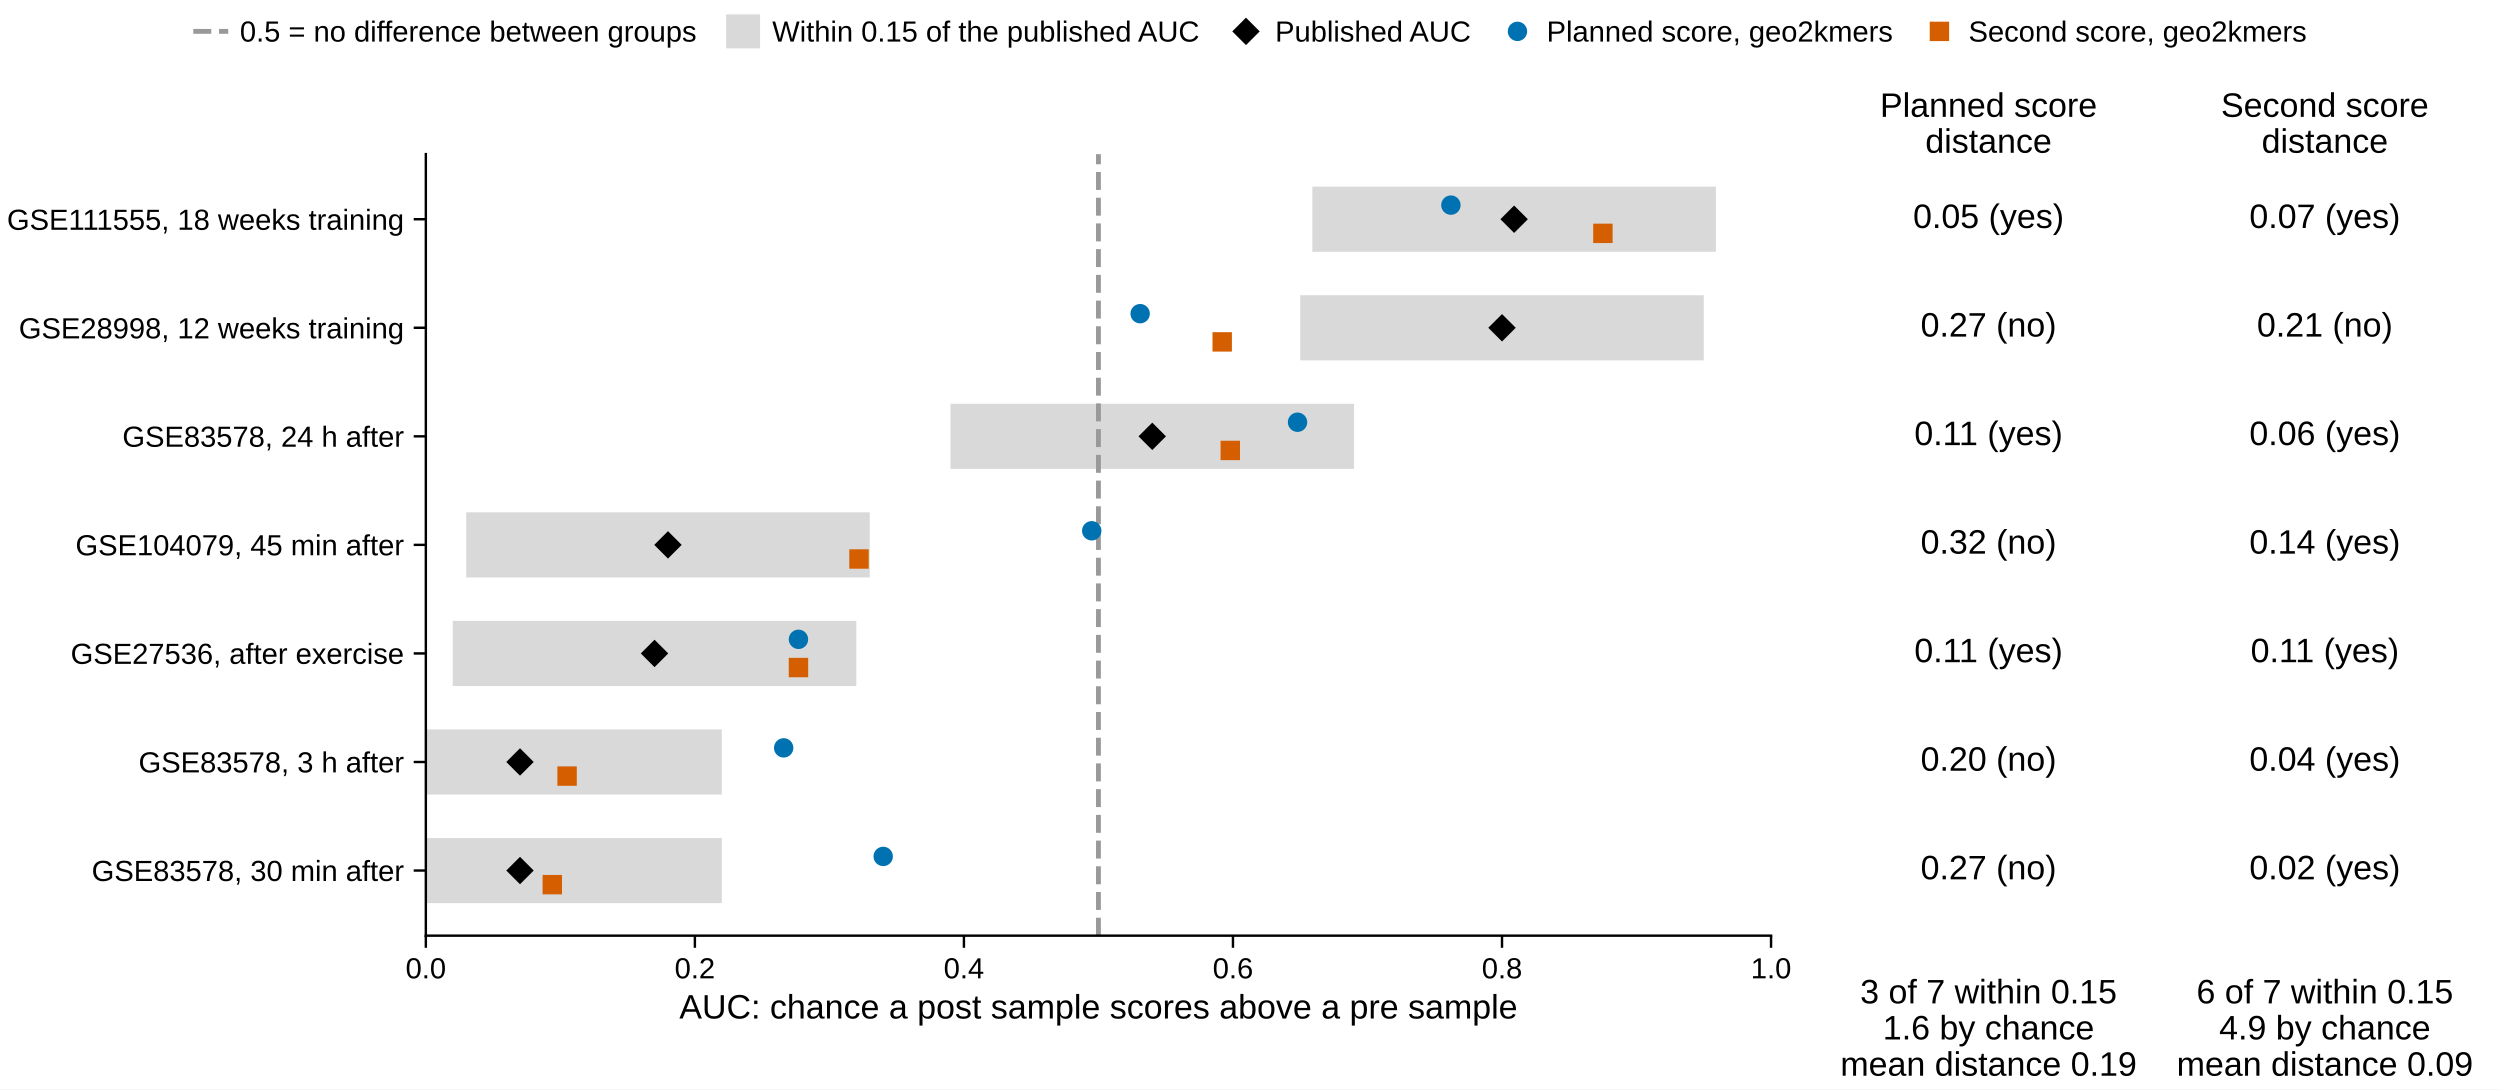
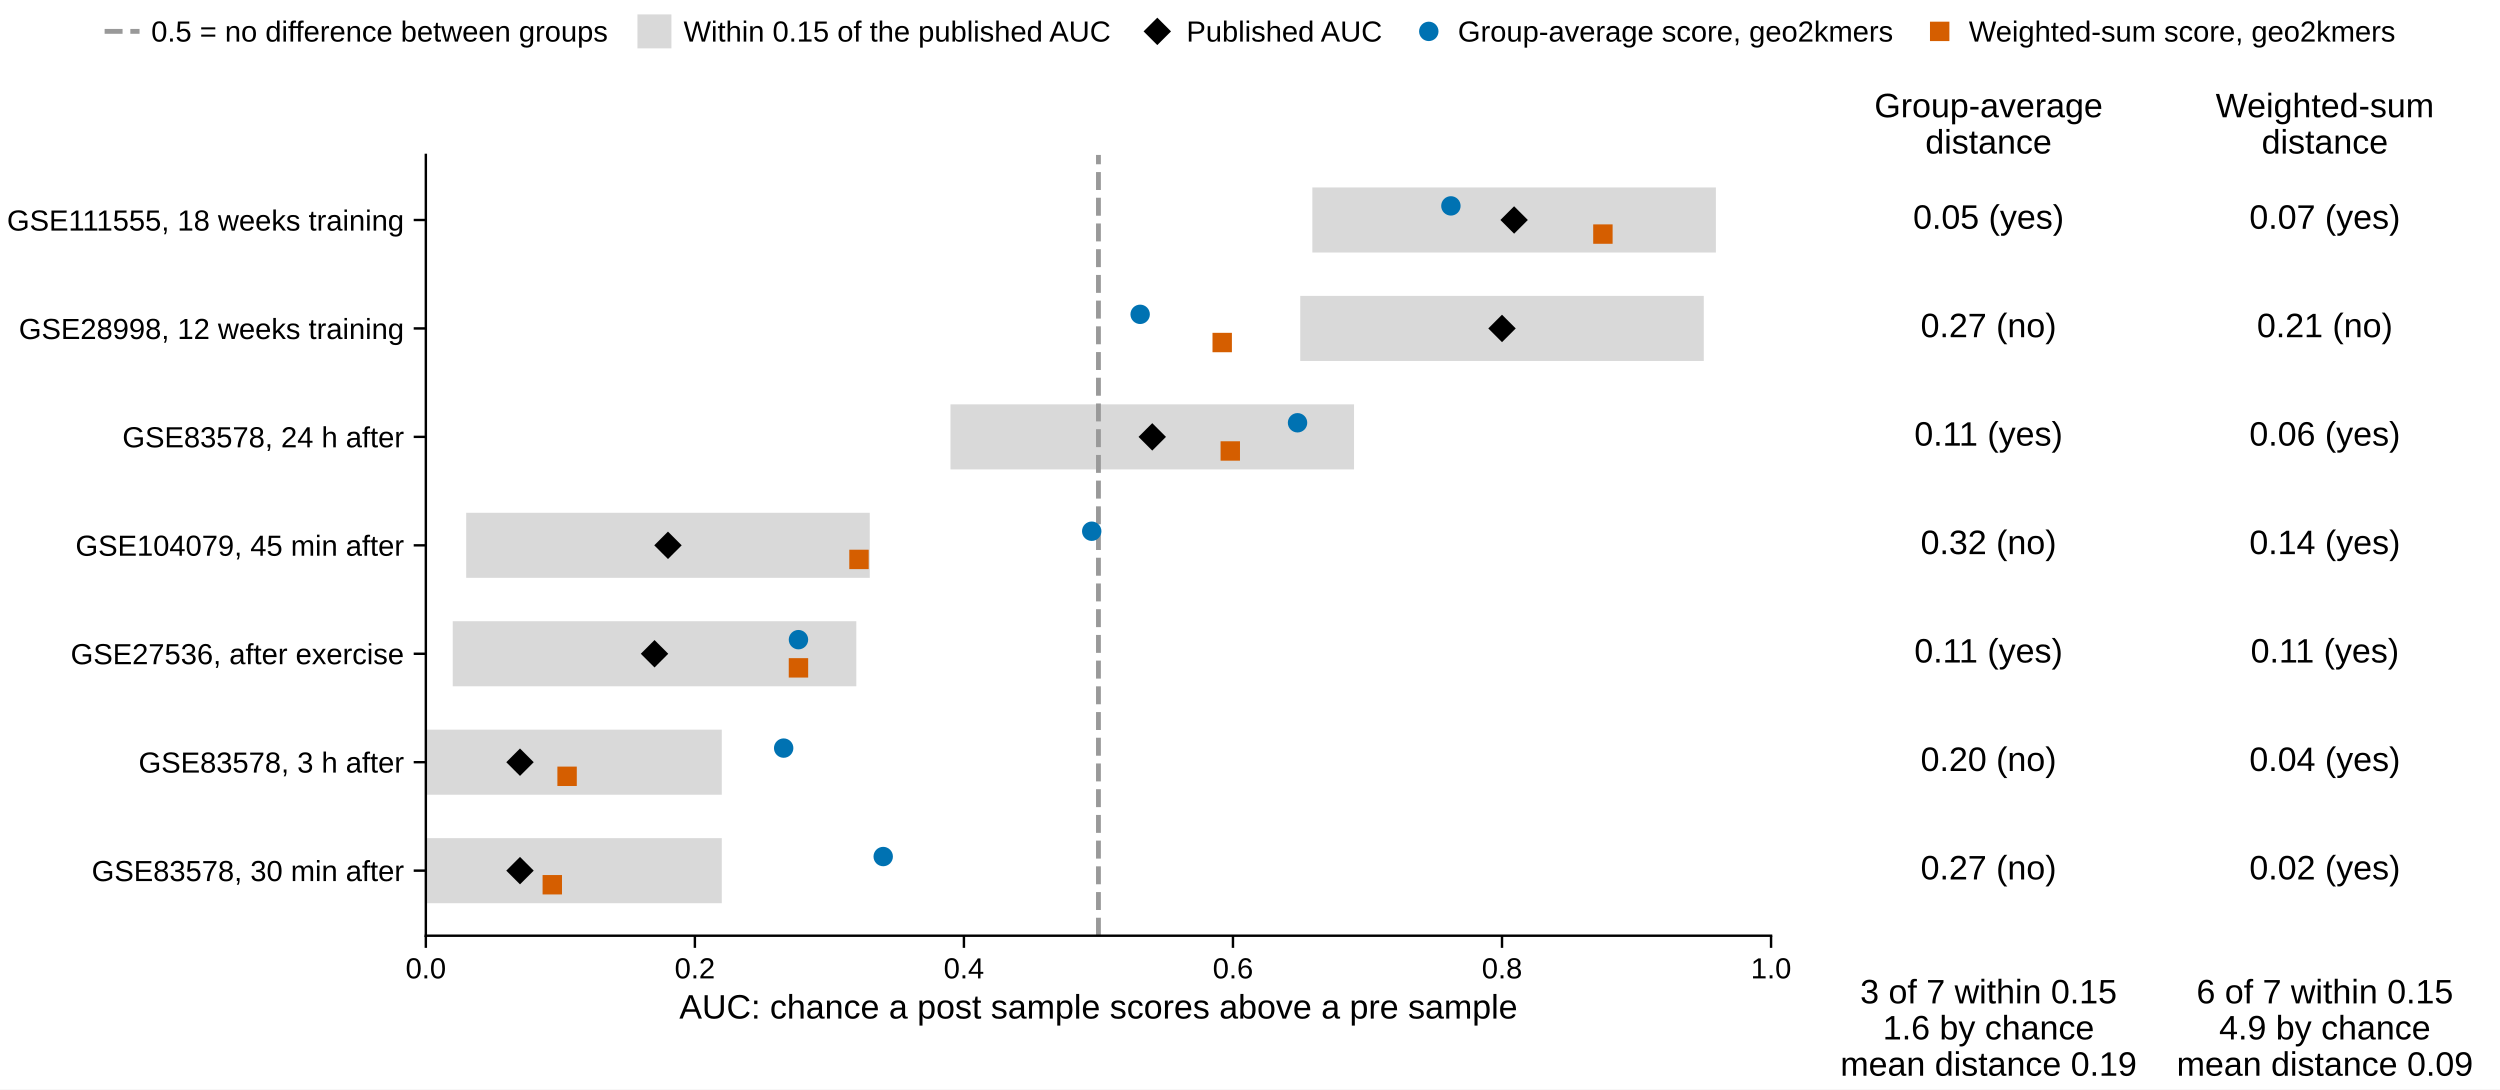
- <svg xmlns="http://www.w3.org/2000/svg" xmlns:xlink="http://www.w3.org/1999/xlink" width="515.28pt" height="224.557pt" viewBox="0 0 515.28 224.557" version="1.1">
+ <svg xmlns="http://www.w3.org/2000/svg" xmlns:xlink="http://www.w3.org/1999/xlink" width="515.28pt" height="224.558pt" viewBox="0 0 515.28 224.558" version="1.1">
  <defs>
    <style type="text/css">*{stroke-linejoin: round; stroke-linecap: butt}</style>
  </defs>
  <g id="figure_1">
    <g id="patch_1">
-       <path d="M 0 224.557  L 515.28 224.557  L 515.28 0  L 0 0  z " style="fill: #ffffff" />
+       <path d="M 0 224.558  L 515.28 224.558  L 515.28 0  L 0 0  z " style="fill: #ffffff" />
    </g>
    <g id="axes_1">
      <g id="patch_2">
-         <path d="M 87.77 192.852  L 365.036 192.852  L 365.036 31.763  L 87.77 31.763  z " style="fill: #ffffff" />
+         <path d="M 87.77 192.861  L 365.036 192.861  L 365.036 31.931  L 87.77 31.931  z " style="fill: #ffffff" />
      </g>
      <g id="patch_3">
-         <path d="M 270.488 51.899  L 353.668 51.899  L 353.668 38.475  L 270.488 38.475  z " clip-path="url(#pff349a19fa)" style="fill: #d9d9d9" />
+         <path d="M 270.488 52.048  L 353.668 52.048  L 353.668 38.637  L 270.488 38.637  z " clip-path="url(#pc246e6e923)" style="fill: #d9d9d9" />
      </g>
      <g id="patch_4">
-         <path d="M 267.993 74.272  L 351.173 74.272  L 351.173 60.848  L 267.993 60.848  z " clip-path="url(#pff349a19fa)" style="fill: #d9d9d9" />
+         <path d="M 267.993 74.399  L 351.173 74.399  L 351.173 60.988  L 267.993 60.988  z " clip-path="url(#pc246e6e923)" style="fill: #d9d9d9" />
      </g>
      <g id="patch_5">
-         <path d="M 195.904 96.646  L 279.083 96.646  L 279.083 83.222  L 195.904 83.222  z " clip-path="url(#pff349a19fa)" style="fill: #d9d9d9" />
+         <path d="M 195.904 96.75  L 279.083 96.75  L 279.083 83.339  L 195.904 83.339  z " clip-path="url(#pc246e6e923)" style="fill: #d9d9d9" />
      </g>
      <g id="patch_6">
-         <path d="M 96.088 119.019  L 179.268 119.019  L 179.268 105.595  L 96.088 105.595  z " clip-path="url(#pff349a19fa)" style="fill: #d9d9d9" />
+         <path d="M 96.088 119.102  L 179.268 119.102  L 179.268 105.691  L 96.088 105.691  z " clip-path="url(#pc246e6e923)" style="fill: #d9d9d9" />
      </g>
      <g id="patch_7">
-         <path d="M 93.315 141.393  L 176.495 141.393  L 176.495 127.969  L 93.315 127.969  z " clip-path="url(#pff349a19fa)" style="fill: #d9d9d9" />
+         <path d="M 93.315 141.453  L 176.495 141.453  L 176.495 128.042  L 93.315 128.042  z " clip-path="url(#pc246e6e923)" style="fill: #d9d9d9" />
      </g>
      <g id="patch_8">
-         <path d="M 87.77 163.766  L 148.768 163.766  L 148.768 150.342  L 87.77 150.342  z " clip-path="url(#pff349a19fa)" style="fill: #d9d9d9" />
+         <path d="M 87.77 163.804  L 148.768 163.804  L 148.768 150.393  L 87.77 150.393  z " clip-path="url(#pc246e6e923)" style="fill: #d9d9d9" />
      </g>
      <g id="patch_9">
-         <path d="M 87.77 186.14  L 148.768 186.14  L 148.768 172.716  L 87.77 172.716  z " clip-path="url(#pff349a19fa)" style="fill: #d9d9d9" />
+         <path d="M 87.77 186.156  L 148.768 186.156  L 148.768 172.745  L 87.77 172.745  z " clip-path="url(#pc246e6e923)" style="fill: #d9d9d9" />
      </g>
      <g id="matplotlib.axis_1">
        <g id="xtick_1">
          <g id="line2d_1">
            <defs>
-               <path id="m926319a9dc" d="M 0 0  L 0 2.5  " style="stroke: #000000; stroke-width: 0.5" />
+               <path id="mb310604eff" d="M 0 0  L 0 2.5  " style="stroke: #000000; stroke-width: 0.5" />
            </defs>
            <g>
-               <use xlink:href="#m926319a9dc" x="87.77" y="192.852" style="stroke: #000000; stroke-width: 0.5" />
+               <use xlink:href="#mb310604eff" x="87.77" y="192.861" style="stroke: #000000; stroke-width: 0.5" />
            </g>
          </g>
          <g id="text_1">
-             <text style="font-size: 6px; font-family: 'Arial', 'Helvetica', 'Liberation Sans', 'DejaVu Sans', sans-serif; text-anchor: middle" x="87.77" y="201.646" transform="rotate(-0 87.76969 201.6464)">0.0</text>
+             <text style="font-size: 6px; font-family: 'Arial', 'Helvetica', 'Liberation Sans', 'DejaVu Sans', sans-serif; text-anchor: middle" x="87.77" y="201.656" transform="rotate(-0 87.76969 201.6557)">0.0</text>
          </g>
        </g>
        <g id="xtick_2">
          <g id="line2d_2">
            <g>
-               <use xlink:href="#m926319a9dc" x="143.223" y="192.852" style="stroke: #000000; stroke-width: 0.5" />
+               <use xlink:href="#mb310604eff" x="143.223" y="192.861" style="stroke: #000000; stroke-width: 0.5" />
            </g>
          </g>
          <g id="text_2">
-             <text style="font-size: 6px; font-family: 'Arial', 'Helvetica', 'Liberation Sans', 'DejaVu Sans', sans-serif; text-anchor: middle" x="143.223" y="201.646" transform="rotate(-0 143.2229 201.6464)">0.2</text>
+             <text style="font-size: 6px; font-family: 'Arial', 'Helvetica', 'Liberation Sans', 'DejaVu Sans', sans-serif; text-anchor: middle" x="143.223" y="201.656" transform="rotate(-0 143.2229 201.6557)">0.2</text>
          </g>
        </g>
        <g id="xtick_3">
          <g id="line2d_3">
            <g>
-               <use xlink:href="#m926319a9dc" x="198.676" y="192.852" style="stroke: #000000; stroke-width: 0.5" />
+               <use xlink:href="#mb310604eff" x="198.676" y="192.861" style="stroke: #000000; stroke-width: 0.5" />
            </g>
          </g>
          <g id="text_3">
-             <text style="font-size: 6px; font-family: 'Arial', 'Helvetica', 'Liberation Sans', 'DejaVu Sans', sans-serif; text-anchor: middle" x="198.676" y="201.646" transform="rotate(-0 198.6762 201.6464)">0.4</text>
+             <text style="font-size: 6px; font-family: 'Arial', 'Helvetica', 'Liberation Sans', 'DejaVu Sans', sans-serif; text-anchor: middle" x="198.676" y="201.656" transform="rotate(-0 198.6762 201.6557)">0.4</text>
          </g>
        </g>
        <g id="xtick_4">
          <g id="line2d_4">
            <g>
-               <use xlink:href="#m926319a9dc" x="254.129" y="192.852" style="stroke: #000000; stroke-width: 0.5" />
+               <use xlink:href="#mb310604eff" x="254.129" y="192.861" style="stroke: #000000; stroke-width: 0.5" />
            </g>
          </g>
          <g id="text_4">
-             <text style="font-size: 6px; font-family: 'Arial', 'Helvetica', 'Liberation Sans', 'DejaVu Sans', sans-serif; text-anchor: middle" x="254.129" y="201.646" transform="rotate(-0 254.1294 201.6464)">0.6</text>
+             <text style="font-size: 6px; font-family: 'Arial', 'Helvetica', 'Liberation Sans', 'DejaVu Sans', sans-serif; text-anchor: middle" x="254.129" y="201.656" transform="rotate(-0 254.1294 201.6557)">0.6</text>
          </g>
        </g>
        <g id="xtick_5">
          <g id="line2d_5">
            <g>
-               <use xlink:href="#m926319a9dc" x="309.583" y="192.852" style="stroke: #000000; stroke-width: 0.5" />
+               <use xlink:href="#mb310604eff" x="309.583" y="192.861" style="stroke: #000000; stroke-width: 0.5" />
            </g>
          </g>
          <g id="text_5">
-             <text style="font-size: 6px; font-family: 'Arial', 'Helvetica', 'Liberation Sans', 'DejaVu Sans', sans-serif; text-anchor: middle" x="309.583" y="201.646" transform="rotate(-0 309.5827 201.6464)">0.8</text>
+             <text style="font-size: 6px; font-family: 'Arial', 'Helvetica', 'Liberation Sans', 'DejaVu Sans', sans-serif; text-anchor: middle" x="309.583" y="201.656" transform="rotate(-0 309.5827 201.6557)">0.8</text>
          </g>
        </g>
        <g id="xtick_6">
          <g id="line2d_6">
            <g>
-               <use xlink:href="#m926319a9dc" x="365.036" y="192.852" style="stroke: #000000; stroke-width: 0.5" />
+               <use xlink:href="#mb310604eff" x="365.036" y="192.861" style="stroke: #000000; stroke-width: 0.5" />
            </g>
          </g>
          <g id="text_6">
-             <text style="font-size: 6px; font-family: 'Arial', 'Helvetica', 'Liberation Sans', 'DejaVu Sans', sans-serif; text-anchor: middle" x="365.036" y="201.646" transform="rotate(-0 365.0359 201.6464)">1.0</text>
+             <text style="font-size: 6px; font-family: 'Arial', 'Helvetica', 'Liberation Sans', 'DejaVu Sans', sans-serif; text-anchor: middle" x="365.036" y="201.656" transform="rotate(-0 365.0359 201.6557)">1.0</text>
          </g>
        </g>
        <g id="text_7">
-           <text style="font-size: 7px; font-family: 'Arial', 'Helvetica', 'Liberation Sans', 'DejaVu Sans', sans-serif; text-anchor: middle" x="226.403" y="209.935" transform="rotate(-0 226.4028 209.9347)">AUC: chance a post sample scores above a pre sample</text>
+           <text style="font-size: 7px; font-family: 'Arial', 'Helvetica', 'Liberation Sans', 'DejaVu Sans', sans-serif; text-anchor: middle" x="226.403" y="209.944" transform="rotate(-0 226.4028 209.944)">AUC: chance a post sample scores above a pre sample</text>
        </g>
      </g>
      <g id="matplotlib.axis_2">
        <g id="ytick_1">
          <g id="line2d_7">
            <defs>
-               <path id="m11c00eb691" d="M 0 0  L -2.5 0  " style="stroke: #000000; stroke-width: 0.5" />
+               <path id="md33f26f064" d="M 0 0  L -2.5 0  " style="stroke: #000000; stroke-width: 0.5" />
            </defs>
            <g>
-               <use xlink:href="#m11c00eb691" x="87.77" y="45.187" style="stroke: #000000; stroke-width: 0.5" />
+               <use xlink:href="#md33f26f064" x="87.77" y="45.342" style="stroke: #000000; stroke-width: 0.5" />
            </g>
          </g>
          <g id="text_8">
-             <text style="font-size: 6px; font-family: 'Arial', 'Helvetica', 'Liberation Sans', 'DejaVu Sans', sans-serif; text-anchor: end" x="83.27" y="47.371" transform="rotate(-0 83.26969 47.37089)">GSE111555, 18 weeks training</text>
+             <text style="font-size: 6px; font-family: 'Arial', 'Helvetica', 'Liberation Sans', 'DejaVu Sans', sans-serif; text-anchor: end" x="83.27" y="47.526" transform="rotate(-0 83.26969 47.52613)">GSE111555, 18 weeks training</text>
          </g>
        </g>
        <g id="ytick_2">
          <g id="line2d_8">
            <g>
-               <use xlink:href="#m11c00eb691" x="87.77" y="67.56" style="stroke: #000000; stroke-width: 0.5" />
+               <use xlink:href="#md33f26f064" x="87.77" y="67.694" style="stroke: #000000; stroke-width: 0.5" />
            </g>
          </g>
          <g id="text_9">
-             <text style="font-size: 6px; font-family: 'Arial', 'Helvetica', 'Liberation Sans', 'DejaVu Sans', sans-serif; text-anchor: end" x="83.27" y="69.744" transform="rotate(-0 83.26969 69.74434)">GSE28998, 12 weeks training</text>
+             <text style="font-size: 6px; font-family: 'Arial', 'Helvetica', 'Liberation Sans', 'DejaVu Sans', sans-serif; text-anchor: end" x="83.27" y="69.877" transform="rotate(-0 83.26969 69.87746)">GSE28998, 12 weeks training</text>
          </g>
        </g>
        <g id="ytick_3">
          <g id="line2d_9">
            <g>
-               <use xlink:href="#m11c00eb691" x="87.77" y="89.934" style="stroke: #000000; stroke-width: 0.5" />
+               <use xlink:href="#md33f26f064" x="87.77" y="90.045" style="stroke: #000000; stroke-width: 0.5" />
            </g>
          </g>
          <g id="text_10">
-             <text style="font-size: 6px; font-family: 'Arial', 'Helvetica', 'Liberation Sans', 'DejaVu Sans', sans-serif; text-anchor: end" x="83.27" y="92.081" transform="rotate(-0 83.26969 92.08122)">GSE83578, 24 h after</text>
+             <text style="font-size: 6px; font-family: 'Arial', 'Helvetica', 'Liberation Sans', 'DejaVu Sans', sans-serif; text-anchor: end" x="83.27" y="92.192" transform="rotate(-0 83.26969 92.19223)">GSE83578, 24 h after</text>
          </g>
        </g>
        <g id="ytick_4">
          <g id="line2d_10">
            <g>
-               <use xlink:href="#m11c00eb691" x="87.77" y="112.307" style="stroke: #000000; stroke-width: 0.5" />
+               <use xlink:href="#md33f26f064" x="87.77" y="112.396" style="stroke: #000000; stroke-width: 0.5" />
            </g>
          </g>
          <g id="text_11">
-             <text style="font-size: 6px; font-family: 'Arial', 'Helvetica', 'Liberation Sans', 'DejaVu Sans', sans-serif; text-anchor: end" x="83.27" y="114.455" transform="rotate(-0 83.26969 114.4547)">GSE104079, 45 min after</text>
+             <text style="font-size: 6px; font-family: 'Arial', 'Helvetica', 'Liberation Sans', 'DejaVu Sans', sans-serif; text-anchor: end" x="83.27" y="114.544" transform="rotate(-0 83.26969 114.5436)">GSE104079, 45 min after</text>
          </g>
        </g>
        <g id="ytick_5">
          <g id="line2d_11">
            <g>
-               <use xlink:href="#m11c00eb691" x="87.77" y="134.681" style="stroke: #000000; stroke-width: 0.5" />
+               <use xlink:href="#md33f26f064" x="87.77" y="134.748" style="stroke: #000000; stroke-width: 0.5" />
            </g>
          </g>
          <g id="text_12">
-             <text style="font-size: 6px; font-family: 'Arial', 'Helvetica', 'Liberation Sans', 'DejaVu Sans', sans-serif; text-anchor: end" x="83.27" y="136.828" transform="rotate(-0 83.26969 136.8281)">GSE27536, after exercise</text>
+             <text style="font-size: 6px; font-family: 'Arial', 'Helvetica', 'Liberation Sans', 'DejaVu Sans', sans-serif; text-anchor: end" x="83.27" y="136.895" transform="rotate(-0 83.26969 136.8949)">GSE27536, after exercise</text>
          </g>
        </g>
        <g id="ytick_6">
          <g id="line2d_12">
            <g>
-               <use xlink:href="#m11c00eb691" x="87.77" y="157.054" style="stroke: #000000; stroke-width: 0.5" />
+               <use xlink:href="#md33f26f064" x="87.77" y="157.099" style="stroke: #000000; stroke-width: 0.5" />
            </g>
          </g>
          <g id="text_13">
-             <text style="font-size: 6px; font-family: 'Arial', 'Helvetica', 'Liberation Sans', 'DejaVu Sans', sans-serif; text-anchor: end" x="83.27" y="159.202" transform="rotate(-0 83.26969 159.2016)">GSE83578, 3 h after</text>
+             <text style="font-size: 6px; font-family: 'Arial', 'Helvetica', 'Liberation Sans', 'DejaVu Sans', sans-serif; text-anchor: end" x="83.27" y="159.246" transform="rotate(-0 83.26969 159.2462)">GSE83578, 3 h after</text>
          </g>
        </g>
        <g id="ytick_7">
          <g id="line2d_13">
            <g>
-               <use xlink:href="#m11c00eb691" x="87.77" y="179.428" style="stroke: #000000; stroke-width: 0.5" />
+               <use xlink:href="#md33f26f064" x="87.77" y="179.45" style="stroke: #000000; stroke-width: 0.5" />
            </g>
          </g>
          <g id="text_14">
-             <text style="font-size: 6px; font-family: 'Arial', 'Helvetica', 'Liberation Sans', 'DejaVu Sans', sans-serif; text-anchor: end" x="83.27" y="181.575" transform="rotate(-0 83.26969 181.575)">GSE83578, 30 min after</text>
+             <text style="font-size: 6px; font-family: 'Arial', 'Helvetica', 'Liberation Sans', 'DejaVu Sans', sans-serif; text-anchor: end" x="83.27" y="181.598" transform="rotate(-0 83.26969 181.5976)">GSE83578, 30 min after</text>
          </g>
        </g>
      </g>
      <g id="line2d_14">
-         <path d="M 226.403 192.852  L 226.403 31.763  " clip-path="url(#pff349a19fa)" style="fill: none; stroke-dasharray: 3.7,1.6; stroke-dashoffset: 0; stroke: #999999" />
+         <path d="M 226.403 192.861  L 226.403 31.931  " clip-path="url(#pc246e6e923)" style="fill: none; stroke-dasharray: 3.7,1.6; stroke-dashoffset: 0; stroke: #999999" />
      </g>
      <g id="line2d_15" />
      <g id="patch_10">
-         <path d="M 87.77 192.852  L 87.77 31.763  " style="fill: none; stroke: #000000; stroke-width: 0.5; stroke-linejoin: miter; stroke-linecap: square" />
+         <path d="M 87.77 192.861  L 87.77 31.931  " style="fill: none; stroke: #000000; stroke-width: 0.5; stroke-linejoin: miter; stroke-linecap: square" />
      </g>
      <g id="patch_11">
-         <path d="M 87.77 192.852  L 365.036 192.852  " style="fill: none; stroke: #000000; stroke-width: 0.5; stroke-linejoin: miter; stroke-linecap: square" />
+         <path d="M 87.77 192.861  L 365.036 192.861  " style="fill: none; stroke: #000000; stroke-width: 0.5; stroke-linejoin: miter; stroke-linecap: square" />
      </g>
      <g id="line2d_16">
        <defs>
-           <path id="m6cdab19cca" d="M -0 2.121  L 2.121 0  L 0 -2.121  L -2.121 -0  z " style="stroke: #000000; stroke-linejoin: miter" />
+           <path id="me25814a7dd" d="M -0 2.121  L 2.121 0  L 0 -2.121  L -2.121 -0  z " style="stroke: #000000; stroke-linejoin: miter" />
        </defs>
-         <g clip-path="url(#pff349a19fa)">
-           <use xlink:href="#m6cdab19cca" x="312.078" y="45.187" style="stroke: #000000; stroke-linejoin: miter" />
-           <use xlink:href="#m6cdab19cca" x="309.583" y="67.56" style="stroke: #000000; stroke-linejoin: miter" />
-           <use xlink:href="#m6cdab19cca" x="237.493" y="89.934" style="stroke: #000000; stroke-linejoin: miter" />
-           <use xlink:href="#m6cdab19cca" x="137.678" y="112.307" style="stroke: #000000; stroke-linejoin: miter" />
-           <use xlink:href="#m6cdab19cca" x="134.905" y="134.681" style="stroke: #000000; stroke-linejoin: miter" />
-           <use xlink:href="#m6cdab19cca" x="107.178" y="157.054" style="stroke: #000000; stroke-linejoin: miter" />
-           <use xlink:href="#m6cdab19cca" x="107.178" y="179.428" style="stroke: #000000; stroke-linejoin: miter" />
+         <g clip-path="url(#pc246e6e923)">
+           <use xlink:href="#me25814a7dd" x="312.078" y="45.342" style="stroke: #000000; stroke-linejoin: miter" />
+           <use xlink:href="#me25814a7dd" x="309.583" y="67.694" style="stroke: #000000; stroke-linejoin: miter" />
+           <use xlink:href="#me25814a7dd" x="237.493" y="90.045" style="stroke: #000000; stroke-linejoin: miter" />
+           <use xlink:href="#me25814a7dd" x="137.678" y="112.396" style="stroke: #000000; stroke-linejoin: miter" />
+           <use xlink:href="#me25814a7dd" x="134.905" y="134.748" style="stroke: #000000; stroke-linejoin: miter" />
+           <use xlink:href="#me25814a7dd" x="107.178" y="157.099" style="stroke: #000000; stroke-linejoin: miter" />
+           <use xlink:href="#me25814a7dd" x="107.178" y="179.45" style="stroke: #000000; stroke-linejoin: miter" />
        </g>
      </g>
      <g id="line2d_17">
        <defs>
-           <path id="m45f12909e3" d="M 0 1.5  C 0.398 1.5 0.779 1.342 1.061 1.061  C 1.342 0.779 1.5 0.398 1.5 0  C 1.5 -0.398 1.342 -0.779 1.061 -1.061  C 0.779 -1.342 0.398 -1.5 0 -1.5  C -0.398 -1.5 -0.779 -1.342 -1.061 -1.061  C -1.342 -0.779 -1.5 -0.398 -1.5 0  C -1.5 0.398 -1.342 0.779 -1.061 1.061  C -0.779 1.342 -0.398 1.5 0 1.5  z " style="stroke: #0072b2" />
+           <path id="md3bc82360c" d="M 0 1.5  C 0.398 1.5 0.779 1.342 1.061 1.061  C 1.342 0.779 1.5 0.398 1.5 0  C 1.5 -0.398 1.342 -0.779 1.061 -1.061  C 0.779 -1.342 0.398 -1.5 0 -1.5  C -0.398 -1.5 -0.779 -1.342 -1.061 -1.061  C -1.342 -0.779 -1.5 -0.398 -1.5 0  C -1.5 0.398 -1.342 0.779 -1.061 1.061  C -0.779 1.342 -0.398 1.5 0 1.5  z " style="stroke: #0072b2" />
        </defs>
-         <g clip-path="url(#pff349a19fa)">
-           <use xlink:href="#m45f12909e3" x="299.047" y="42.278" style="fill: #0072b2; stroke: #0072b2" />
-           <use xlink:href="#m45f12909e3" x="234.998" y="64.652" style="fill: #0072b2; stroke: #0072b2" />
-           <use xlink:href="#m45f12909e3" x="267.438" y="87.025" style="fill: #0072b2; stroke: #0072b2" />
-           <use xlink:href="#m45f12909e3" x="225.016" y="109.399" style="fill: #0072b2; stroke: #0072b2" />
-           <use xlink:href="#m45f12909e3" x="164.572" y="131.772" style="fill: #0072b2; stroke: #0072b2" />
-           <use xlink:href="#m45f12909e3" x="161.523" y="154.146" style="fill: #0072b2; stroke: #0072b2" />
-           <use xlink:href="#m45f12909e3" x="182.04" y="176.519" style="fill: #0072b2; stroke: #0072b2" />
+         <g clip-path="url(#pc246e6e923)">
+           <use xlink:href="#md3bc82360c" x="299.047" y="42.437" style="fill: #0072b2; stroke: #0072b2" />
+           <use xlink:href="#md3bc82360c" x="234.998" y="64.788" style="fill: #0072b2; stroke: #0072b2" />
+           <use xlink:href="#md3bc82360c" x="267.438" y="87.139" style="fill: #0072b2; stroke: #0072b2" />
+           <use xlink:href="#md3bc82360c" x="225.016" y="109.491" style="fill: #0072b2; stroke: #0072b2" />
+           <use xlink:href="#md3bc82360c" x="164.572" y="131.842" style="fill: #0072b2; stroke: #0072b2" />
+           <use xlink:href="#md3bc82360c" x="161.523" y="154.193" style="fill: #0072b2; stroke: #0072b2" />
+           <use xlink:href="#md3bc82360c" x="182.04" y="176.545" style="fill: #0072b2; stroke: #0072b2" />
        </g>
      </g>
      <g id="line2d_18">
        <defs>
-           <path id="m4da8d83ba0" d="M -1.5 1.5  L 1.5 1.5  L 1.5 -1.5  L -1.5 -1.5  z " style="stroke: #d55e00; stroke-linejoin: miter" />
+           <path id="m3e219c9a07" d="M -1.5 1.5  L 1.5 1.5  L 1.5 -1.5  L -1.5 -1.5  z " style="stroke: #d55e00; stroke-linejoin: miter" />
        </defs>
-         <g clip-path="url(#pff349a19fa)">
-           <use xlink:href="#m4da8d83ba0" x="330.378" y="48.096" style="fill: #d55e00; stroke: #d55e00; stroke-linejoin: miter" />
-           <use xlink:href="#m4da8d83ba0" x="251.911" y="70.469" style="fill: #d55e00; stroke: #d55e00; stroke-linejoin: miter" />
-           <use xlink:href="#m4da8d83ba0" x="253.575" y="92.842" style="fill: #d55e00; stroke: #d55e00; stroke-linejoin: miter" />
-           <use xlink:href="#m4da8d83ba0" x="177.049" y="115.216" style="fill: #d55e00; stroke: #d55e00; stroke-linejoin: miter" />
-           <use xlink:href="#m4da8d83ba0" x="164.572" y="137.589" style="fill: #d55e00; stroke: #d55e00; stroke-linejoin: miter" />
-           <use xlink:href="#m4da8d83ba0" x="116.883" y="159.963" style="fill: #d55e00; stroke: #d55e00; stroke-linejoin: miter" />
-           <use xlink:href="#m4da8d83ba0" x="113.833" y="182.336" style="fill: #d55e00; stroke: #d55e00; stroke-linejoin: miter" />
+         <g clip-path="url(#pc246e6e923)">
+           <use xlink:href="#m3e219c9a07" x="330.378" y="48.248" style="fill: #d55e00; stroke: #d55e00; stroke-linejoin: miter" />
+           <use xlink:href="#m3e219c9a07" x="251.911" y="70.599" style="fill: #d55e00; stroke: #d55e00; stroke-linejoin: miter" />
+           <use xlink:href="#m3e219c9a07" x="253.575" y="92.951" style="fill: #d55e00; stroke: #d55e00; stroke-linejoin: miter" />
+           <use xlink:href="#m3e219c9a07" x="177.049" y="115.302" style="fill: #d55e00; stroke: #d55e00; stroke-linejoin: miter" />
+           <use xlink:href="#m3e219c9a07" x="164.572" y="137.653" style="fill: #d55e00; stroke: #d55e00; stroke-linejoin: miter" />
+           <use xlink:href="#m3e219c9a07" x="116.883" y="160.005" style="fill: #d55e00; stroke: #d55e00; stroke-linejoin: miter" />
+           <use xlink:href="#m3e219c9a07" x="113.833" y="182.356" style="fill: #d55e00; stroke: #d55e00; stroke-linejoin: miter" />
        </g>
      </g>
    </g>
    <g id="axes_2">
      <g id="text_15">
-         <text style="font-size: 7px; font-family: 'Arial', 'Helvetica', 'Liberation Sans', 'DejaVu Sans', sans-serif" transform="translate(387.4904 24.08652)">Planned score</text>
-         <text style="font-size: 7px; font-family: 'Arial', 'Helvetica', 'Liberation Sans', 'DejaVu Sans', sans-serif" transform="translate(396.8294 31.49034)">distance</text>
+         <text style="font-size: 7px; font-family: 'Arial', 'Helvetica', 'Liberation Sans', 'DejaVu Sans', sans-serif" transform="translate(386.3255 24.17189)">Group-average</text>
+         <text style="font-size: 7px; font-family: 'Arial', 'Helvetica', 'Liberation Sans', 'DejaVu Sans', sans-serif" transform="translate(396.8294 31.65773)">distance</text>
      </g>
      <g id="text_16">
-         <text style="font-size: 7px; font-family: 'Arial', 'Helvetica', 'Liberation Sans', 'DejaVu Sans', sans-serif; text-anchor: middle" x="409.865" y="46.998" transform="rotate(-0 409.8647 46.99823)">0.05 (yes)</text>
+         <text style="font-size: 7px; font-family: 'Arial', 'Helvetica', 'Liberation Sans', 'DejaVu Sans', sans-serif; text-anchor: middle" x="409.865" y="47.153" transform="rotate(-0 409.8647 47.15347)">0.05 (yes)</text>
      </g>
      <g id="text_17">
-         <text style="font-size: 7px; font-family: 'Arial', 'Helvetica', 'Liberation Sans', 'DejaVu Sans', sans-serif; text-anchor: middle" x="409.865" y="69.372" transform="rotate(-0 409.8647 69.37168)">0.27 (no)</text>
+         <text style="font-size: 7px; font-family: 'Arial', 'Helvetica', 'Liberation Sans', 'DejaVu Sans', sans-serif; text-anchor: middle" x="409.865" y="69.505" transform="rotate(-0 409.8647 69.50481)">0.27 (no)</text>
      </g>
      <g id="text_18">
-         <text style="font-size: 7px; font-family: 'Arial', 'Helvetica', 'Liberation Sans', 'DejaVu Sans', sans-serif; text-anchor: middle" x="409.865" y="91.745" transform="rotate(-0 409.8647 91.74513)">0.11 (yes)</text>
+         <text style="font-size: 7px; font-family: 'Arial', 'Helvetica', 'Liberation Sans', 'DejaVu Sans', sans-serif; text-anchor: middle" x="409.865" y="91.856" transform="rotate(-0 409.8647 91.85614)">0.11 (yes)</text>
      </g>
      <g id="text_19">
-         <text style="font-size: 7px; font-family: 'Arial', 'Helvetica', 'Liberation Sans', 'DejaVu Sans', sans-serif; text-anchor: middle" x="409.865" y="114.119" transform="rotate(-0 409.8647 114.1186)">0.32 (no)</text>
+         <text style="font-size: 7px; font-family: 'Arial', 'Helvetica', 'Liberation Sans', 'DejaVu Sans', sans-serif; text-anchor: middle" x="409.865" y="114.207" transform="rotate(-0 409.8647 114.2075)">0.32 (no)</text>
      </g>
      <g id="text_20">
-         <text style="font-size: 7px; font-family: 'Arial', 'Helvetica', 'Liberation Sans', 'DejaVu Sans', sans-serif; text-anchor: middle" x="409.865" y="136.492" transform="rotate(-0 409.8647 136.492)">0.11 (yes)</text>
+         <text style="font-size: 7px; font-family: 'Arial', 'Helvetica', 'Liberation Sans', 'DejaVu Sans', sans-serif; text-anchor: middle" x="409.865" y="136.559" transform="rotate(-0 409.8647 136.5588)">0.11 (yes)</text>
      </g>
      <g id="text_21">
-         <text style="font-size: 7px; font-family: 'Arial', 'Helvetica', 'Liberation Sans', 'DejaVu Sans', sans-serif; text-anchor: middle" x="409.865" y="158.865" transform="rotate(-0 409.8647 158.8655)">0.20 (no)</text>
+         <text style="font-size: 7px; font-family: 'Arial', 'Helvetica', 'Liberation Sans', 'DejaVu Sans', sans-serif; text-anchor: middle" x="409.865" y="158.91" transform="rotate(-0 409.8647 158.9101)">0.20 (no)</text>
      </g>
      <g id="text_22">
-         <text style="font-size: 7px; font-family: 'Arial', 'Helvetica', 'Liberation Sans', 'DejaVu Sans', sans-serif; text-anchor: middle" x="409.865" y="181.239" transform="rotate(-0 409.8647 181.2389)">0.27 (no)</text>
+         <text style="font-size: 7px; font-family: 'Arial', 'Helvetica', 'Liberation Sans', 'DejaVu Sans', sans-serif; text-anchor: middle" x="409.865" y="181.261" transform="rotate(-0 409.8647 181.2615)">0.27 (no)</text>
      </g>
      <g id="text_23">
-         <text style="font-size: 7px; font-family: 'Arial', 'Helvetica', 'Liberation Sans', 'DejaVu Sans', sans-serif" transform="translate(383.4047 206.8116)">3 of 7 within 0.15</text>
-         <text style="font-size: 7px; font-family: 'Arial', 'Helvetica', 'Liberation Sans', 'DejaVu Sans', sans-serif" transform="translate(388.0734 214.2403)">1.6 by chance</text>
-         <text style="font-size: 7px; font-family: 'Arial', 'Helvetica', 'Liberation Sans', 'DejaVu Sans', sans-serif" transform="translate(379.319 221.7262)">mean distance 0.19</text>
+         <text style="font-size: 7px; font-family: 'Arial', 'Helvetica', 'Liberation Sans', 'DejaVu Sans', sans-serif" transform="translate(383.4047 206.812)">3 of 7 within 0.15</text>
+         <text style="font-size: 7px; font-family: 'Arial', 'Helvetica', 'Liberation Sans', 'DejaVu Sans', sans-serif" transform="translate(388.0734 214.2408)">1.6 by chance</text>
+         <text style="font-size: 7px; font-family: 'Arial', 'Helvetica', 'Liberation Sans', 'DejaVu Sans', sans-serif" transform="translate(379.319 221.7266)">mean distance 0.19</text>
      </g>
      <g id="text_24">
-         <text style="font-size: 7px; font-family: 'Arial', 'Helvetica', 'Liberation Sans', 'DejaVu Sans', sans-serif" transform="translate(457.7809 24.08652)">Second score</text>
-         <text style="font-size: 7px; font-family: 'Arial', 'Helvetica', 'Liberation Sans', 'DejaVu Sans', sans-serif" transform="translate(466.1459 31.49034)">distance</text>
+         <text style="font-size: 7px; font-family: 'Arial', 'Helvetica', 'Liberation Sans', 'DejaVu Sans', sans-serif" transform="translate(456.6801 24.17189)">Weighted-sum</text>
+         <text style="font-size: 7px; font-family: 'Arial', 'Helvetica', 'Liberation Sans', 'DejaVu Sans', sans-serif" transform="translate(466.1459 31.65773)">distance</text>
      </g>
      <g id="text_25">
-         <text style="font-size: 7px; font-family: 'Arial', 'Helvetica', 'Liberation Sans', 'DejaVu Sans', sans-serif; text-anchor: middle" x="479.181" y="46.998" transform="rotate(-0 479.1812 46.99823)">0.07 (yes)</text>
+         <text style="font-size: 7px; font-family: 'Arial', 'Helvetica', 'Liberation Sans', 'DejaVu Sans', sans-serif; text-anchor: middle" x="479.181" y="47.153" transform="rotate(-0 479.1812 47.15347)">0.07 (yes)</text>
      </g>
      <g id="text_26">
-         <text style="font-size: 7px; font-family: 'Arial', 'Helvetica', 'Liberation Sans', 'DejaVu Sans', sans-serif; text-anchor: middle" x="479.181" y="69.372" transform="rotate(-0 479.1812 69.37168)">0.21 (no)</text>
+         <text style="font-size: 7px; font-family: 'Arial', 'Helvetica', 'Liberation Sans', 'DejaVu Sans', sans-serif; text-anchor: middle" x="479.181" y="69.505" transform="rotate(-0 479.1812 69.50481)">0.21 (no)</text>
      </g>
      <g id="text_27">
-         <text style="font-size: 7px; font-family: 'Arial', 'Helvetica', 'Liberation Sans', 'DejaVu Sans', sans-serif; text-anchor: middle" x="479.181" y="91.745" transform="rotate(-0 479.1812 91.74513)">0.06 (yes)</text>
+         <text style="font-size: 7px; font-family: 'Arial', 'Helvetica', 'Liberation Sans', 'DejaVu Sans', sans-serif; text-anchor: middle" x="479.181" y="91.856" transform="rotate(-0 479.1812 91.85614)">0.06 (yes)</text>
      </g>
      <g id="text_28">
-         <text style="font-size: 7px; font-family: 'Arial', 'Helvetica', 'Liberation Sans', 'DejaVu Sans', sans-serif; text-anchor: middle" x="479.181" y="114.119" transform="rotate(-0 479.1812 114.1186)">0.14 (yes)</text>
+         <text style="font-size: 7px; font-family: 'Arial', 'Helvetica', 'Liberation Sans', 'DejaVu Sans', sans-serif; text-anchor: middle" x="479.181" y="114.207" transform="rotate(-0 479.1812 114.2075)">0.14 (yes)</text>
      </g>
      <g id="text_29">
-         <text style="font-size: 7px; font-family: 'Arial', 'Helvetica', 'Liberation Sans', 'DejaVu Sans', sans-serif; text-anchor: middle" x="479.181" y="136.492" transform="rotate(-0 479.1812 136.492)">0.11 (yes)</text>
+         <text style="font-size: 7px; font-family: 'Arial', 'Helvetica', 'Liberation Sans', 'DejaVu Sans', sans-serif; text-anchor: middle" x="479.181" y="136.559" transform="rotate(-0 479.1812 136.5588)">0.11 (yes)</text>
      </g>
      <g id="text_30">
-         <text style="font-size: 7px; font-family: 'Arial', 'Helvetica', 'Liberation Sans', 'DejaVu Sans', sans-serif; text-anchor: middle" x="479.181" y="158.865" transform="rotate(-0 479.1812 158.8655)">0.04 (yes)</text>
+         <text style="font-size: 7px; font-family: 'Arial', 'Helvetica', 'Liberation Sans', 'DejaVu Sans', sans-serif; text-anchor: middle" x="479.181" y="158.91" transform="rotate(-0 479.1812 158.9101)">0.04 (yes)</text>
      </g>
      <g id="text_31">
-         <text style="font-size: 7px; font-family: 'Arial', 'Helvetica', 'Liberation Sans', 'DejaVu Sans', sans-serif; text-anchor: middle" x="479.181" y="181.239" transform="rotate(-0 479.1812 181.2389)">0.02 (yes)</text>
+         <text style="font-size: 7px; font-family: 'Arial', 'Helvetica', 'Liberation Sans', 'DejaVu Sans', sans-serif; text-anchor: middle" x="479.181" y="181.261" transform="rotate(-0 479.1812 181.2615)">0.02 (yes)</text>
      </g>
      <g id="text_32">
-         <text style="font-size: 7px; font-family: 'Arial', 'Helvetica', 'Liberation Sans', 'DejaVu Sans', sans-serif" transform="translate(452.7212 206.8116)">6 of 7 within 0.15</text>
-         <text style="font-size: 7px; font-family: 'Arial', 'Helvetica', 'Liberation Sans', 'DejaVu Sans', sans-serif" transform="translate(457.3899 214.2403)">4.9 by chance</text>
-         <text style="font-size: 7px; font-family: 'Arial', 'Helvetica', 'Liberation Sans', 'DejaVu Sans', sans-serif" transform="translate(448.6355 221.7262)">mean distance 0.09</text>
+         <text style="font-size: 7px; font-family: 'Arial', 'Helvetica', 'Liberation Sans', 'DejaVu Sans', sans-serif" transform="translate(452.7212 206.812)">6 of 7 within 0.15</text>
+         <text style="font-size: 7px; font-family: 'Arial', 'Helvetica', 'Liberation Sans', 'DejaVu Sans', sans-serif" transform="translate(457.3899 214.2408)">4.9 by chance</text>
+         <text style="font-size: 7px; font-family: 'Arial', 'Helvetica', 'Liberation Sans', 'DejaVu Sans', sans-serif" transform="translate(448.6355 221.7266)">mean distance 0.09</text>
      </g>
    </g>
    <g id="legend_1">
      <g id="line2d_19">
-         <path d="M 39.844 6.468  L 43.444 6.468  L 47.044 6.468  " style="fill: none; stroke-dasharray: 3.7,1.6; stroke-dashoffset: 0; stroke: #999999" />
+         <path d="M 21.564 6.468  L 25.164 6.468  L 28.764 6.468  " style="fill: none; stroke-dasharray: 3.7,1.6; stroke-dashoffset: 0; stroke: #999999" />
      </g>
      <g id="text_33">
-         <text style="font-size: 6px; font-family: 'Arial', 'Helvetica', 'Liberation Sans', 'DejaVu Sans', sans-serif; text-anchor: start" x="49.444" y="8.568" transform="rotate(-0 49.44351 8.567813)">0.5 = no difference between groups</text>
+         <text style="font-size: 6px; font-family: 'Arial', 'Helvetica', 'Liberation Sans', 'DejaVu Sans', sans-serif; text-anchor: start" x="31.164" y="8.568" transform="rotate(-0 31.16367 8.567813)">0.5 = no difference between groups</text>
      </g>
      <g id="line2d_20">
        <defs>
-           <path id="mbac0c00361" d="M -3 3  L 3 3  L 3 -3  L -3 -3  z " style="stroke: #d9d9d9; stroke-linejoin: miter" />
+           <path id="mce7cdc86c2" d="M -3 3  L 3 3  L 3 -3  L -3 -3  z " style="stroke: #d9d9d9; stroke-linejoin: miter" />
        </defs>
        <g>
-           <use xlink:href="#mbac0c00361" x="153.165" y="6.468" style="fill: #d9d9d9; stroke: #d9d9d9; stroke-linejoin: miter" />
+           <use xlink:href="#mce7cdc86c2" x="134.885" y="6.468" style="fill: #d9d9d9; stroke: #d9d9d9; stroke-linejoin: miter" />
        </g>
      </g>
      <g id="text_34">
-         <text style="font-size: 6px; font-family: 'Arial', 'Helvetica', 'Liberation Sans', 'DejaVu Sans', sans-serif; text-anchor: start" x="159.165" y="8.568" transform="rotate(-0 159.1648 8.567813)">Within 0.15 of the published AUC</text>
+         <text style="font-size: 6px; font-family: 'Arial', 'Helvetica', 'Liberation Sans', 'DejaVu Sans', sans-serif; text-anchor: start" x="140.885" y="8.568" transform="rotate(-0 140.8849 8.567813)">Within 0.15 of the published AUC</text>
      </g>
      <g id="line2d_21">
        <g>
-           <use xlink:href="#m6cdab19cca" x="256.813" y="6.468" style="stroke: #000000; stroke-linejoin: miter" />
+           <use xlink:href="#me25814a7dd" x="238.533" y="6.468" style="stroke: #000000; stroke-linejoin: miter" />
        </g>
      </g>
      <g id="text_35">
-         <text style="font-size: 6px; font-family: 'Arial', 'Helvetica', 'Liberation Sans', 'DejaVu Sans', sans-serif; text-anchor: start" x="262.813" y="8.568" transform="rotate(-0 262.8129 8.567813)">Published AUC</text>
+         <text style="font-size: 6px; font-family: 'Arial', 'Helvetica', 'Liberation Sans', 'DejaVu Sans', sans-serif; text-anchor: start" x="244.533" y="8.568" transform="rotate(-0 244.533 8.567813)">Published AUC</text>
      </g>
      <g id="line2d_22">
        <g>
-           <use xlink:href="#m45f12909e3" x="312.769" y="6.468" style="fill: #0072b2; stroke: #0072b2" />
+           <use xlink:href="#md3bc82360c" x="294.49" y="6.468" style="fill: #0072b2; stroke: #0072b2" />
        </g>
      </g>
      <g id="text_36">
-         <text style="font-size: 6px; font-family: 'Arial', 'Helvetica', 'Liberation Sans', 'DejaVu Sans', sans-serif; text-anchor: start" x="318.769" y="8.568" transform="rotate(-0 318.7694 8.567813)">Planned score, geo2kmers</text>
+         <text style="font-size: 6px; font-family: 'Arial', 'Helvetica', 'Liberation Sans', 'DejaVu Sans', sans-serif; text-anchor: start" x="300.49" y="8.568" transform="rotate(-0 300.4896 8.567813)">Group-average score, geo2kmers</text>
      </g>
      <g id="line2d_23">
        <g>
-           <use xlink:href="#m4da8d83ba0" x="399.738" y="6.468" style="fill: #d55e00; stroke: #d55e00; stroke-linejoin: miter" />
+           <use xlink:href="#m3e219c9a07" x="399.792" y="6.468" style="fill: #d55e00; stroke: #d55e00; stroke-linejoin: miter" />
        </g>
      </g>
      <g id="text_37">
-         <text style="font-size: 6px; font-family: 'Arial', 'Helvetica', 'Liberation Sans', 'DejaVu Sans', sans-serif; text-anchor: start" x="405.738" y="8.568" transform="rotate(-0 405.7376 8.567813)">Second score, geo2kmers</text>
+         <text style="font-size: 6px; font-family: 'Arial', 'Helvetica', 'Liberation Sans', 'DejaVu Sans', sans-serif; text-anchor: start" x="405.792" y="8.568" transform="rotate(-0 405.7924 8.567813)">Weighted-sum score, geo2kmers</text>
      </g>
    </g>
  </g>
  <defs>
-     <clipPath id="pff349a19fa">
-       <rect x="87.77" y="31.763" width="277.266" height="161.089" />
+     <clipPath id="pc246e6e923">
+       <rect x="87.77" y="31.931" width="277.266" height="160.93" />
    </clipPath>
  </defs>
</svg>
